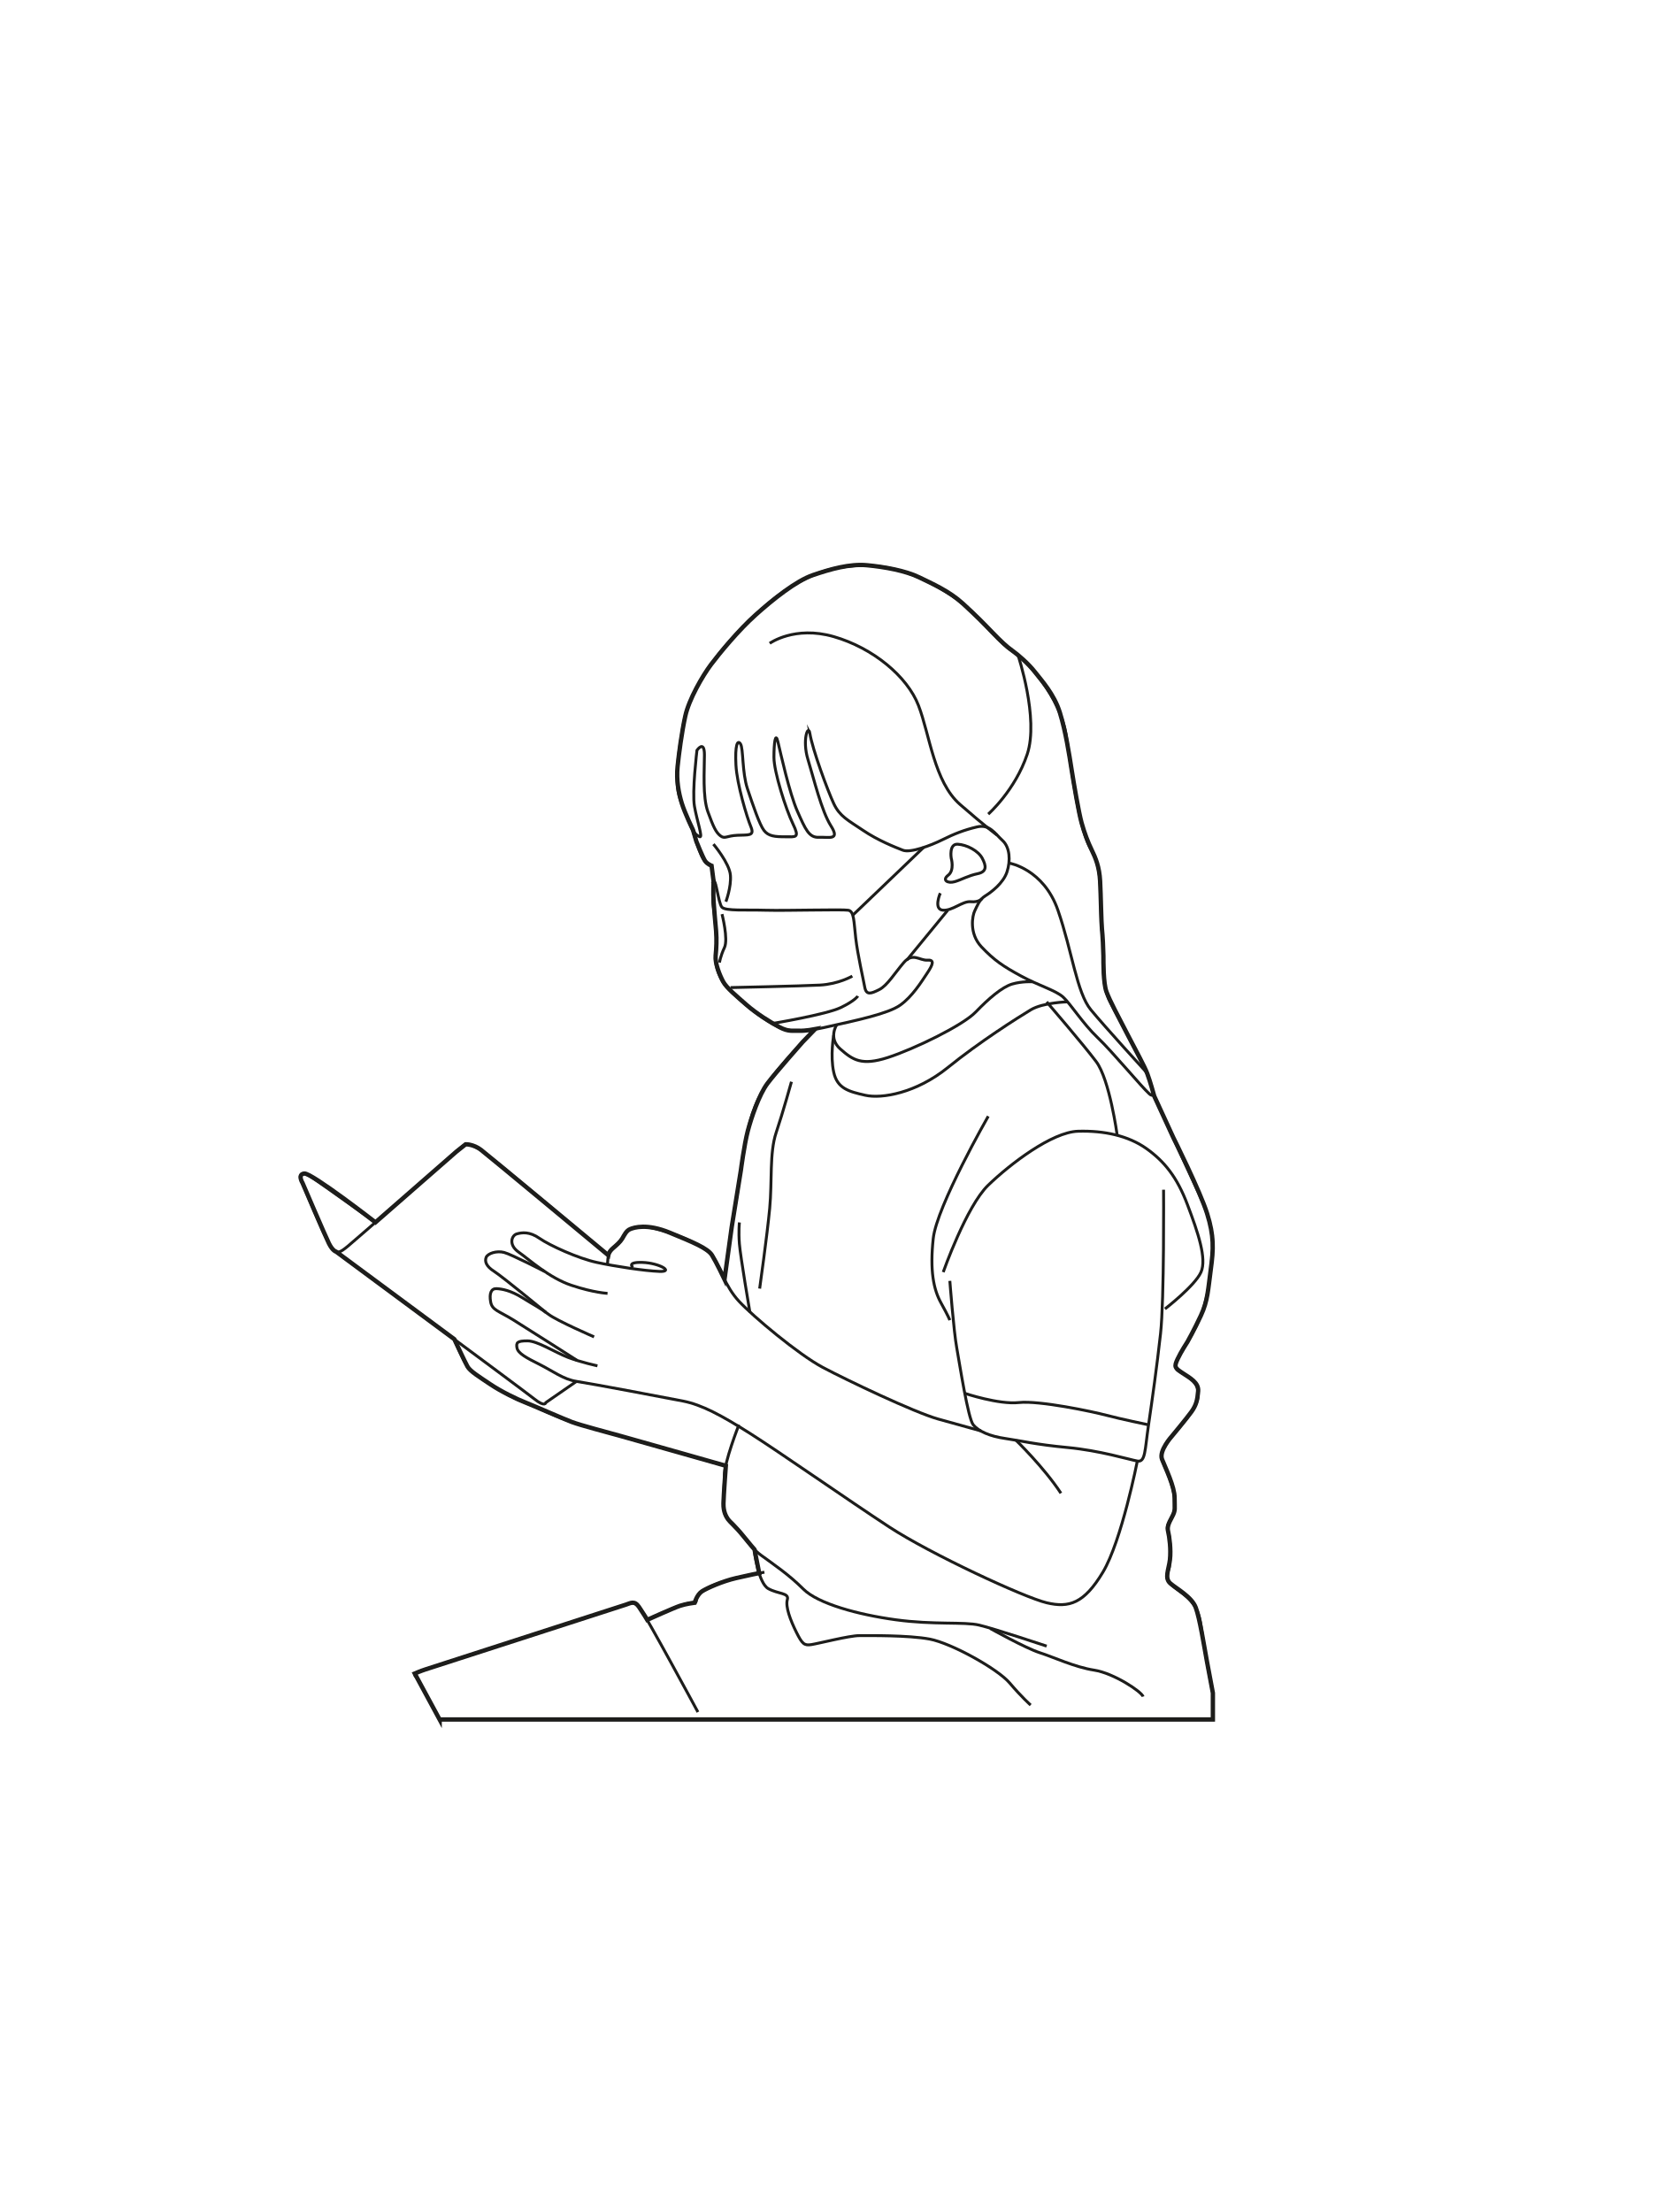
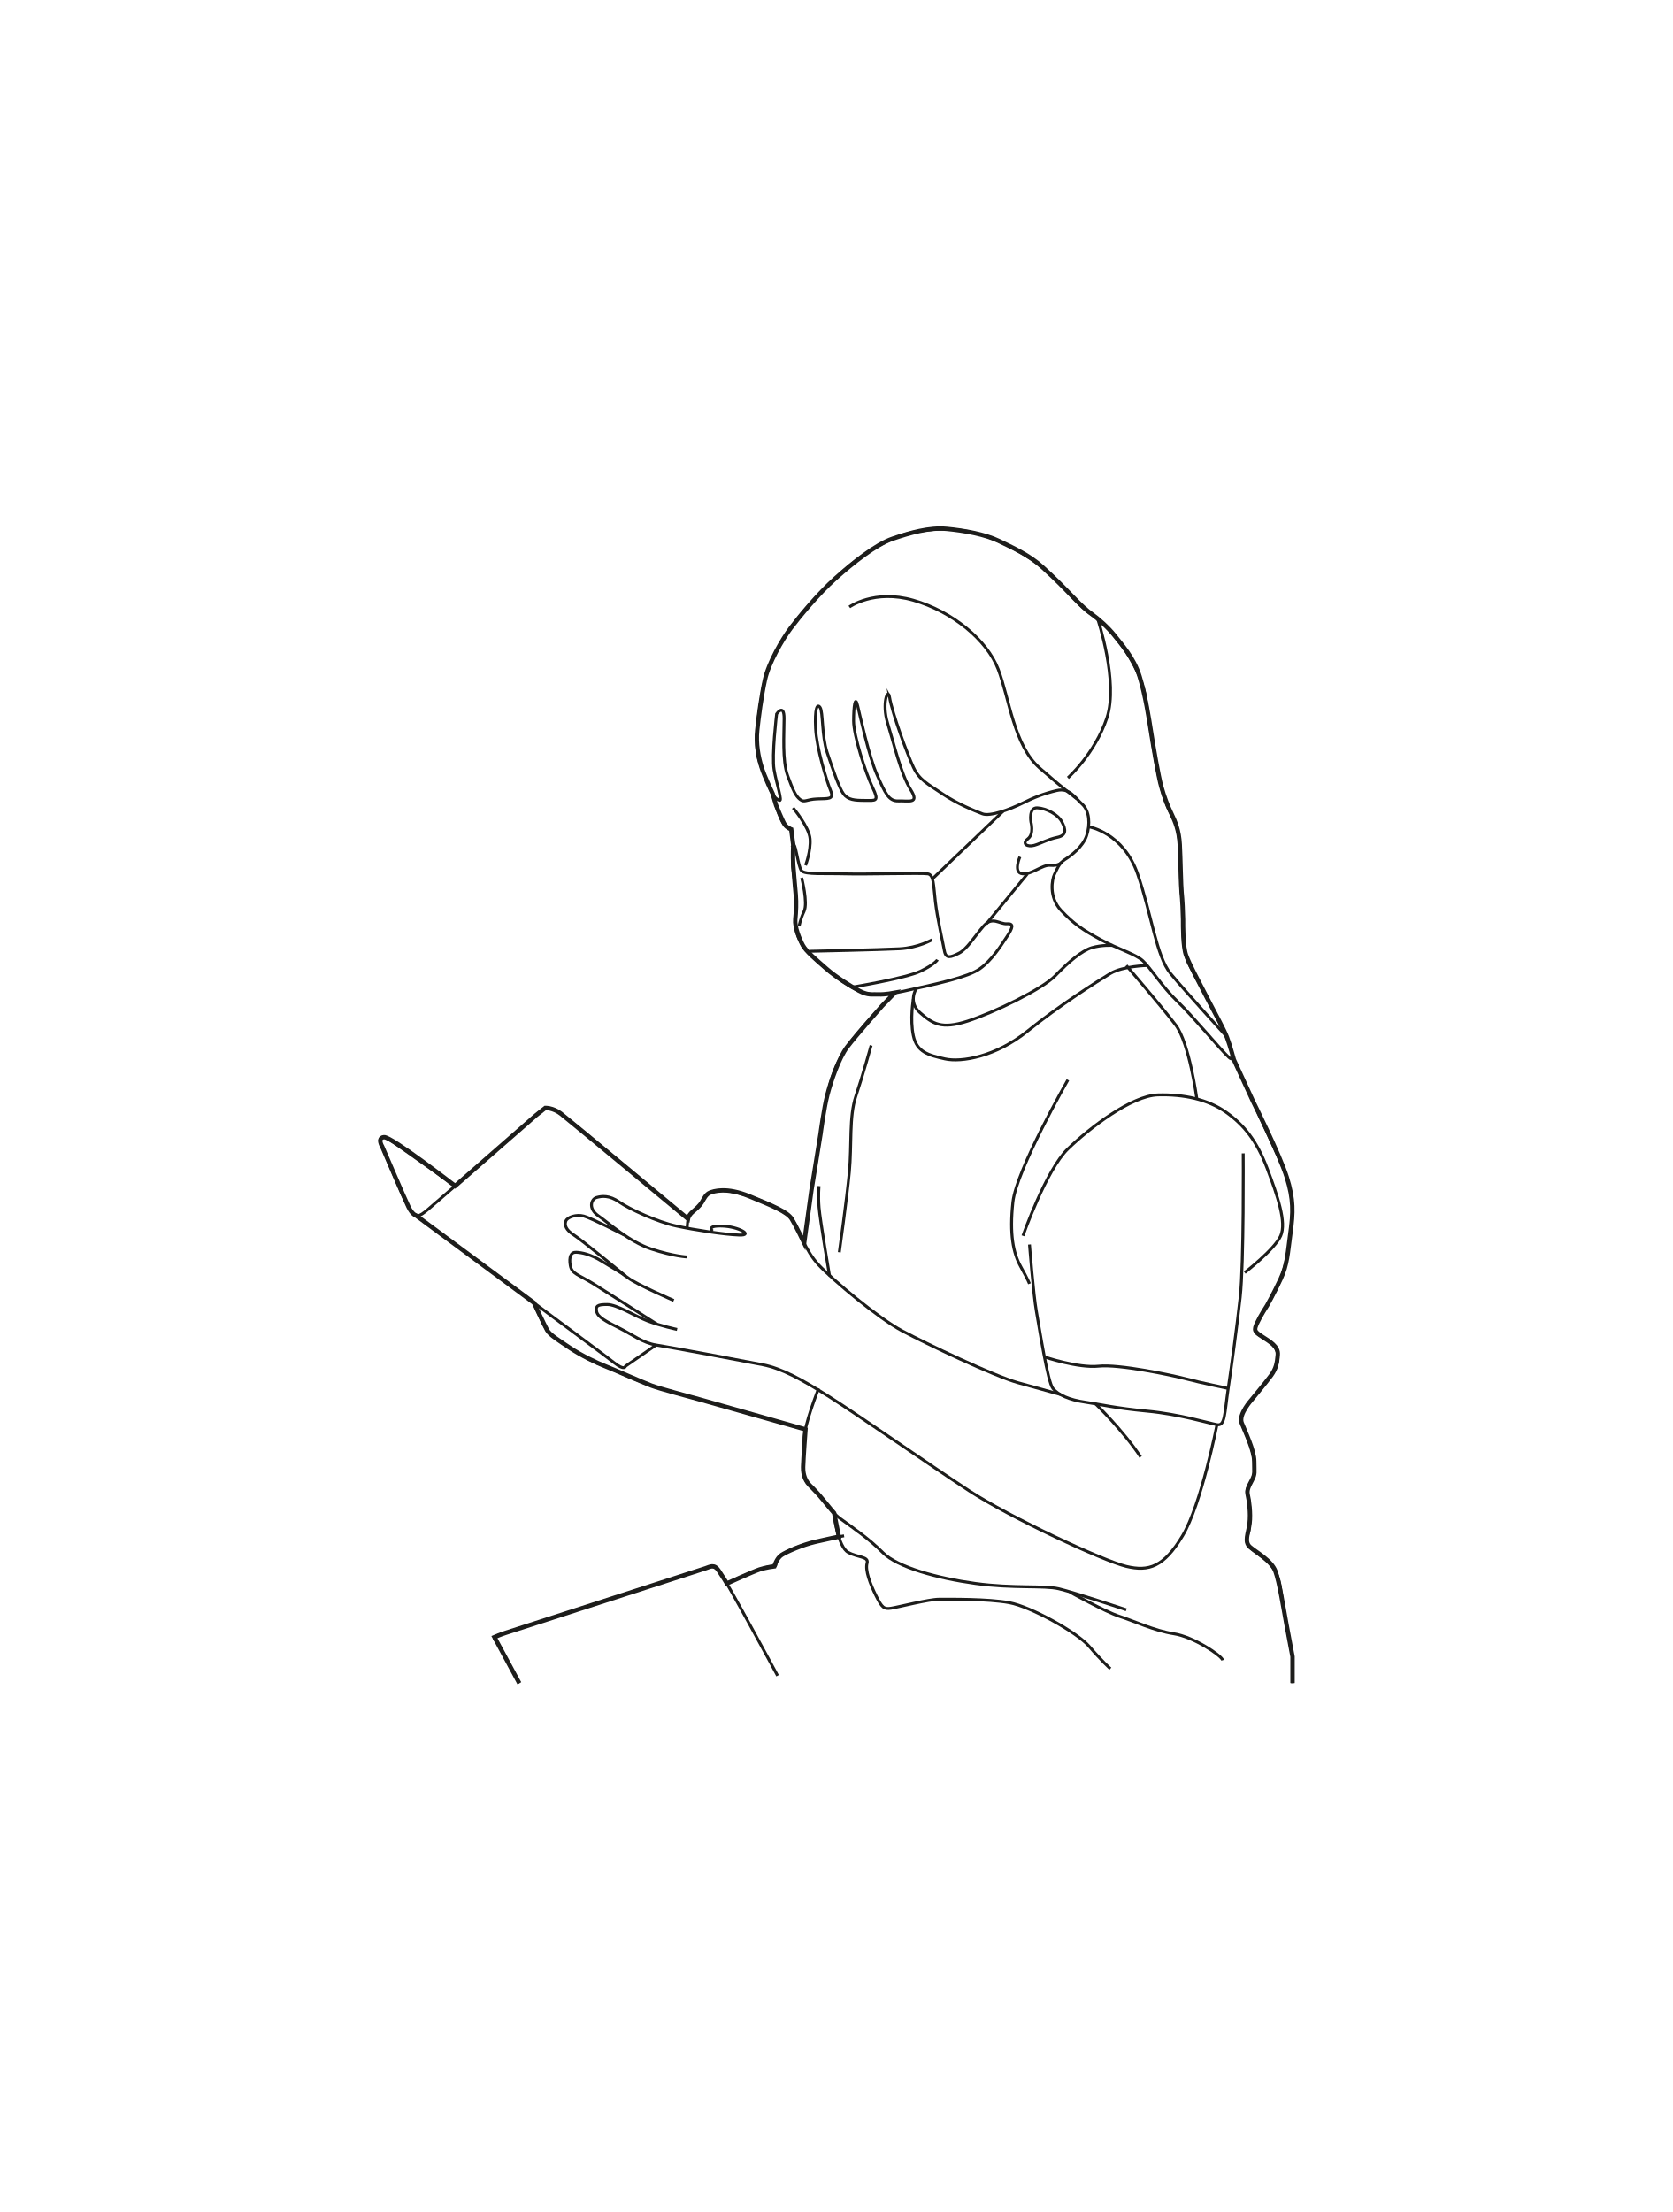
<svg xmlns="http://www.w3.org/2000/svg" id="Kids" viewBox="0 0 288.26 381.24">
  <defs>
    <style>
      .cls-1 {
        stroke-width: .75px;
      }

      .cls-1, .cls-2 {
        fill: none;
        stroke: #1d1d1b;
        stroke-miterlimit: 10;
      }

      .cls-2 {
        stroke-width: .5px;
      }
    </style>
  </defs>
  <g>
-     <path class="cls-2" d="m139.59,126.38c.45,2.81,3.1,9.95,4.13,12.14s2.45,2.84,5.04,4.59c2.58,1.75,5.55,2.91,6.85,3.42s4.78-.78,6.85-1.81c2.07-1.03,3.75-1.68,5.94-2.2,2.2-.52,3.1,1.16,4.39,2.33s1.42,3.49.78,5.43-2.71,3.49-3.75,4.13-1.42,1.81-1.81,2.58-1.03,3.88,1.16,6.2,3.75,3.36,6.85,5.04,5.94,2.45,7.23,3.62,3.36,4.52,5.94,6.98,7.49,8.4,8.91,9.69.13-2.71-1.29-5.43-3.62-6.98-5.43-10.33-.9-8.27-1.42-12.14.39-10.72-1.81-14.08c-2.2-3.36-3.36-13.43-4.39-19.89s-6.85-13.05-9.3-14.47-5.94-6.72-10.85-9.82-10.85-5.94-19.12-4.52-14.85,8.78-14.85,8.78c0,0-10.2,8.78-11.88,18.34-1.68,9.56-1.16,11.37,0,14.21s1.52,4.47,2.84,5.04c.61.27-.47-2.76-.9-5.25-.43-2.5.43-9.64.43-9.64,0,0,1.29-1.89,1.29.78s-.34,7.23.6,9.82,1.38,3.53,2.15,4.13,1.03,0,2.93-.09,3.01.17,2.33-1.46-2.41-7.32-2.58-10.68.26-4.39.78-3.62.26,4.91,1.21,7.75c.95,2.84,2.07,6.16,2.84,7.17s1.89,1.1,3.7,1.1,2.5.26,1.29-2.24-3.27-8.96-3.27-11.45.26-4.48.69-2.67,1.98,8.87,3.36,11.97,1.98,4.56,3.7,4.48,3.7.6,2.07-1.98-2.93-8.09-3.96-11.45c-1.03-3.36.07-6.18.34-4.48Z" />
-     <path class="cls-2" d="m163.96,147.91s-.43-2.5,1.12-2.41,3.53,1.12,4.22,2.41.86,2.33-.78,2.67-2.76,1.03-3.96,1.38-2.24-.26-1.12-1.12.52-2.93.52-2.93Z" />
-     <path class="cls-2" d="m162.07,153.94s-1.21,2.76.43,2.93,3.4-1.6,4.82-1.46,1.95-.54,1.95-.54" />
-     <line class="cls-2" x1="159.19" y1="146.06" x2="146.91" y2="157.81" />
-     <line class="cls-2" x1="163.36" y1="156.88" x2="156.3" y2="165.48" />
-     <path class="cls-2" d="m119.43,143.11s1.13,4.37,2.08,5.32,1.12,0,1.29,1.89.6,2.33.6,2.33" />
-     <path class="cls-2" d="m122.97,145.49s2.76,3.27,2.93,5.34-.78,4.57-.78,4.57" />
-     <path class="cls-2" d="m122.97,151.94s-.26,2.77,0,4.41.69,6.03.43,7.58.02,3.25,1.04,5.03,5.76,5.74,7.91,7.03c2.15,1.29,3.79,2.41,9.64,1.12s11.11-2.41,13.18-3.88,3.62-3.96,4.65-5.51,1.29-2.33,0-2.24-2.5-1.38-4.05.43-2.84,3.96-4.22,4.65-2.24,1.03-2.5-.43-1.21-5.51-1.55-8.44c-.34-2.93-.26-4.63-1.29-4.81s-10.76.1-14.21,0-6.95.16-7.57-.53-1.04-5.2-1.47-4.41Z" />
-     <path class="cls-2" d="m124.45,157.55s1.11,4.31.42,5.77-.86,2.58-.86,2.58" />
-     <path class="cls-2" d="m125.92,170.21s12.12-.26,15.39-.43c3.27-.17,5.6-1.55,5.6-1.55" />
-     <path class="cls-2" d="m133.08,176.41s9.35-1.55,11.85-2.76,2.93-1.98,2.93-1.98" />
-     <path class="cls-2" d="m144.23,176.61s-1.54,2.3.62,4.19c2.15,1.89,3.66,2.93,8.2,1.46s12.89-5.51,15.13-7.84,4.56-4.31,6.29-4.82,3.55-.39,3.55-.39" />
-     <path class="cls-2" d="m140.47,177.4s-4.69,4.7-7.39,8.23c-2.7,3.53-3.65,6.54-4.42,10.33-.78,3.79-1.38,9.04-2.07,12.66s-1.72,12.14-1.72,12.14" />
-     <path class="cls-2" d="m129.26,226.19s-1.64-9.64-1.81-11.8,0-3.7,0-3.7" />
-     <path class="cls-2" d="m120.3,295.08s-8.96-16.62-9.99-17.91-1.64-.86-1.64-.86c0,0-35.22,11.37-36.51,11.8s-.34.95-.34.95l3.96,7.32h133.26v-4.56s-1.5-7.66-1.93-11.02c-.43-3.36-1.12-4.65-4.13-6.8-3.01-2.15-1.46-2.67-1.38-4.22s.26-4.39-.26-5.77.6-1.72,1.03-3.53-.17-4.39-1.29-6.98-1.29-2.67.09-4.82c1.38-2.15,4.99-5.34,5.34-7.92.34-2.58-1.81-3.53-3.36-4.48s.69-3.1,3.01-7.66c2.33-4.56,2.41-9.3,2.76-12.06s.09-5.68-2.24-10.76c-2.33-5.08-7.96-17.3-7.96-17.3" />
-     <path class="cls-2" d="m131.76,270.97s-6.89,1.12-9.9,2.76c-3.01,1.64-1.03,2.62-2.5,2.51s-7.81,2.94-7.81,2.94" />
-     <path class="cls-2" d="m130.03,267.44s.69,5.43,2.41,6.37c1.72.95,3.62.69,3.27,1.89s.52,3.53,1.55,5.6,1.38,2.33,2.58,2.15,6.54-1.55,8.27-1.55,8.44-.09,12.14.6,11.71,5.12,13.78,7.56,3.62,3.81,3.62,3.81" />
-     <path class="cls-2" d="m197.03,292.41c-.26-.86-5.08-4.05-8.44-4.56-3.36-.52-6.98-2.24-9.39-3.01s-8.53-4.18-8.53-4.18" />
-     <path class="cls-2" d="m180.41,283.71s-9.04-3.01-11.63-3.62-7.84-.02-14.38-.92c-6.54-.89-13.43-2.79-15.93-5.29s-5.08-4.22-7.32-5.86-3.7-4.65-5.43-5.94c-1.72-1.29-.78-5.34-.86-7.66s2.51-8.87,2.51-8.87" />
-     <path class="cls-2" d="m184.02,172.67s-4.21.09-6.36,1.38-8.87,5.55-14.3,9.95c-5.43,4.39-11.37,5.41-14.21,4.77-2.84-.64-4.84-1.15-5.45-4-.62-2.84,0-6.33,0-6.33" />
-     <path class="cls-2" d="m136.42,186.44s-1.47,5.3-2.64,8.78-.67,8.4-1.11,13.05-1.73,13.82-1.73,13.82" />
-     <path class="cls-2" d="m170.34,192.39s-8.88,15.5-9.48,21.06.05,8.78,1.34,11.11c1.29,2.33,1.52,2.97,1.52,2.97" />
-     <path class="cls-2" d="m180.41,172.67s6.2,7.2,8.53,10.29,3.62,12.66,3.62,12.66" />
-     <path class="cls-2" d="m162.58,219.25s4-11.37,7.75-14.98c3.75-3.62,10.98-9.17,15.5-9.3,4.52-.13,8.65.78,11.75,2.97,3.1,2.2,5.3,4.91,7.1,9.69,1.81,4.78,3.36,9.3,2.33,11.63s-6.2,6.33-6.2,6.33" />
-     <path class="cls-2" d="m200.56,205.05s.13,18.99-.52,24.8-1.42,11.28-2.07,15.72c-.65,4.43-.52,6.5-1.94,6.24s-6.48-1.81-12.02-2.33c-5.55-.52-8-1.16-10.71-1.55s-4.65-1.25-5.55-2.37-2.33-10.42-2.84-13.26c-.52-2.84-1.19-11.54-1.19-11.54" />
-     <path class="cls-2" d="m104.72,217.95s0-1.92.52-2.44,1.55-1.12,2.24-2.41,1.55-1.72,3.62-1.64,5.6,1.46,5.6,1.46c0,0,4.94,1.81,6.17,3.62s2.11,5.17,4.52,7.75c2.4,2.58,10.27,9.17,14.41,11.37,4.14,2.2,15.77,7.75,19.9,8.91s7.38,2.05,7.38,2.05" />
-     <path class="cls-2" d="m175.11,248.22s4.79,4.62,7.76,9.14" />
-     <path class="cls-2" d="m196.04,251.81s-2.71,13.78-5.94,19.16c-3.23,5.38-5.81,6.19-9.69,5.27s-20.02-8.41-27.13-13.06c-7.1-4.65-19.12-13.05-24.03-16.15s-8.27-4.91-11.5-5.55-16.15-3.06-18.39-3.4-4.13-1.81-6.37-2.93-3.7-1.89-3.88-2.84.09-1.21,1.81-1.21,4.74,1.98,6.98,2.84,5.08,1.46,5.08,1.46" />
-     <path class="cls-2" d="m109.11,218.44s-1.21-.95,1.64-.86,5.51,1.64,2.93,1.55-7.66-.87-10.85-1.56-8.09-2.92-9.82-4.13-3.02-1.03-3.92-.78-1.5,1.88.3,3.14,5.25,4.44,9.13,5.73,6.2,1.38,6.2,1.38" />
-     <path class="cls-2" d="m99.49,234.48s-8.38-5.36-10.96-6.96-3.7-1.68-3.96-3.14.09-2.33,1.03-2.28,2.41.3,4.48,1.59c2.07,1.29,3.01,1.72,4.48,2.84s7.84,3.88,7.84,3.88" />
-     <path class="cls-2" d="m93.84,219.12s-5.66-2.92-6.95-3.26-2.84.17-3.1.86,0,1.53,1.38,2.4c1.38.87,8.92,7.07,8.92,7.07" />
-     <path class="cls-2" d="m104.83,216.36s-21.17-17.9-22.33-18.42-1.81-1.29-3.23,0-17.7,15.5-19.25,16.79c-1.55,1.29-2.07,1.55-3.1,0s-5.17-11.75-5.17-11.75c0,0-.13-1.42,1.68-.26s11.27,7.97,11.27,7.97" />
-     <path class="cls-2" d="m99.38,238.07l-5.29,3.66s-.1.9-2.03-.65c-1.94-1.55-34.13-25.34-34.13-25.34" />
-     <path class="cls-2" d="m125.09,252.64s-21.41-6.08-25.03-7.07-8.27-3.44-10.2-4.09-8.4-4.52-9.3-5.94-2.27-4.71-2.27-4.71" />
-     <path class="cls-2" d="m166.29,240.14s5.85,1.97,9.34,1.59,12.66,1.55,15.11,2.2,7.23,1.64,7.23,1.64" />
-     <path class="cls-2" d="m132.67,110.88s4.28-3.1,11.03-1.16c6.75,1.94,12.69,6.85,14.62,11.88,1.94,5.04,2.7,13.16,7.16,17.05s6.4,5.29,6.4,5.29" />
-     <path class="cls-2" d="m175.46,112.87s3.66,10.92,1.6,17.12-6.72,10.33-6.72,10.33" />
-     <path class="cls-2" d="m174.01,148.77s5.88,1.01,8.34,8.1,3.23,14.2,5.68,17.17,9.62,10.82,9.62,10.82" />
+     <path class="cls-2" d="m153.32,120.11c.45,2.81,3.1,9.95,4.13,12.14,1.03,2.2,2.45,2.84,5.04,4.59,2.58,1.75,5.55,2.91,6.85,3.42s4.78-.78,6.85-1.81c2.07-1.03,3.75-1.68,5.94-2.2,2.2-.52,3.1,1.16,4.39,2.33s1.42,3.49.78,5.43-2.71,3.49-3.75,4.13-1.42,1.81-1.81,2.58-1.03,3.88,1.16,6.2c2.2,2.33,3.75,3.36,6.85,5.04s5.94,2.45,7.23,3.62,3.36,4.52,5.94,6.98c2.58,2.45,7.49,8.4,8.91,9.69s.13-2.71-1.29-5.43-3.62-6.98-5.43-10.33-.9-8.27-1.42-12.14.39-10.72-1.81-14.08c-2.2-3.36-3.36-13.43-4.39-19.89-1.03-6.46-6.85-13.05-9.3-14.47s-5.94-6.72-10.85-9.82c-4.91-3.1-10.85-5.94-19.12-4.52s-14.85,8.78-14.85,8.78c0,0-10.2,8.78-11.88,18.34-1.68,9.56-1.16,11.37,0,14.21,1.16,2.84,1.52,4.47,2.84,5.04.61.27-.47-2.76-.9-5.25s.43-9.64.43-9.64c0,0,1.29-1.89,1.29.78s-.34,7.23.6,9.82c.95,2.58,1.38,3.53,2.15,4.13s1.03,0,2.93-.09,3.01.17,2.33-1.46-2.41-7.32-2.58-10.68.26-4.39.78-3.62.26,4.91,1.21,7.75,2.07,6.16,2.84,7.17c.78,1.01,1.89,1.1,3.7,1.1s2.5.26,1.29-2.24c-1.21-2.5-3.27-8.96-3.27-11.45s.26-4.48.69-2.67,1.98,8.87,3.36,11.97,1.98,4.56,3.7,4.48,3.7.6,2.07-1.98c-1.64-2.58-2.93-8.09-3.96-11.45-1.03-3.36.07-6.18.34-4.48Z" />
+     <path class="cls-2" d="m177.69,141.64s-.43-2.5,1.12-2.41,3.53,1.12,4.22,2.41c.69,1.29.86,2.33-.78,2.67s-2.76,1.03-3.96,1.38-2.24-.26-1.12-1.12.52-2.93.52-2.93Z" />
+     <path class="cls-2" d="m175.8,147.67s-1.21,2.76.43,2.93,3.4-1.6,4.82-1.46,1.95-.54,1.95-.54" />
+     <line class="cls-2" x1="172.92" y1="139.8" x2="160.64" y2="151.55" />
+     <line class="cls-2" x1="177.09" y1="150.61" x2="170.03" y2="159.21" />
+     <path class="cls-2" d="m133.16,136.84s1.13,4.37,2.08,5.32,1.12,0,1.29,1.89c.17,1.89.6,2.33.6,2.33" />
+     <path class="cls-2" d="m136.7,139.23s2.76,3.27,2.93,5.34c.17,2.07-.78,4.57-.78,4.57" />
+     <path class="cls-2" d="m136.7,145.67s-.26,2.77,0,4.41c.26,1.64.69,6.03.43,7.58-.26,1.55.02,3.25,1.04,5.03s5.76,5.74,7.91,7.03c2.15,1.29,3.79,2.41,9.64,1.12,5.86-1.29,11.11-2.41,13.18-3.88s3.62-3.96,4.65-5.51,1.29-2.33,0-2.24-2.5-1.38-4.05.43c-1.55,1.81-2.84,3.96-4.22,4.65s-2.24,1.03-2.5-.43c-.26-1.46-1.21-5.51-1.55-8.44s-.26-4.63-1.29-4.81-10.76.1-14.21,0-6.95.16-7.57-.53-1.04-5.2-1.47-4.41Z" />
+     <path class="cls-2" d="m138.18,151.29s1.11,4.31.42,5.77c-.69,1.46-.86,2.58-.86,2.58" />
+     <path class="cls-2" d="m139.65,163.95s12.12-.26,15.39-.43c3.27-.17,5.6-1.55,5.6-1.55" />
+     <path class="cls-2" d="m146.81,170.15s9.35-1.55,11.85-2.76c2.5-1.21,2.93-1.98,2.93-1.98" />
+     <path class="cls-2" d="m157.96,170.34s-1.54,2.3.62,4.19c2.15,1.89,3.66,2.93,8.2,1.46s12.89-5.51,15.13-7.84c2.24-2.33,4.56-4.31,6.29-4.82s3.55-.39,3.55-.39" />
+     <path class="cls-2" d="m154.2,171.13s-4.69,4.7-7.39,8.23c-2.7,3.53-3.65,6.54-4.42,10.33-.78,3.79-1.38,9.04-2.07,12.66-.69,3.62-1.72,12.14-1.72,12.14" />
+     <path class="cls-2" d="m142.99,219.92s-1.64-9.64-1.81-11.8c-.17-2.15,0-3.7,0-3.7" />
+     <path class="cls-2" d="m222.77,290.1v-4.56s-1.5-7.66-1.93-11.02-1.12-4.65-4.13-6.8c-3.01-2.15-1.46-2.67-1.38-4.22.09-1.55.26-4.39-.26-5.77s.6-1.72,1.03-3.53-.17-4.39-1.29-6.98c-1.12-2.58-1.29-2.67.09-4.82s4.99-5.34,5.34-7.92-1.81-3.53-3.36-4.48.69-3.1,3.01-7.66,2.41-9.3,2.76-12.06c.34-2.76.09-5.68-2.24-10.76-2.33-5.08-7.96-17.3-7.96-17.3" />
+     <path class="cls-2" d="m134.03,288.81s-8.96-16.62-9.99-17.91-1.64-.86-1.64-.86c0,0-35.22,11.37-36.51,11.8s-.34.95-.34.95l3.96,7.32" />
+     <path class="cls-2" d="m145.49,264.7s-6.89,1.12-9.9,2.76c-3.01,1.64-1.03,2.62-2.5,2.51s-7.81,2.94-7.81,2.94" />
+     <path class="cls-2" d="m143.77,261.17s.69,5.43,2.41,6.37,3.62.69,3.27,1.89c-.34,1.21.52,3.53,1.55,5.6,1.03,2.07,1.38,2.33,2.58,2.15s6.54-1.55,8.27-1.55,8.44-.09,12.14.6,11.71,5.12,13.78,7.56c2.07,2.43,3.62,3.81,3.62,3.81" />
+     <path class="cls-2" d="m210.76,286.14c-.26-.86-5.08-4.05-8.44-4.56-3.36-.52-6.98-2.24-9.39-3.01s-8.53-4.18-8.53-4.18" />
+     <path class="cls-2" d="m194.14,277.45s-9.04-3.01-11.63-3.62-7.84-.02-14.38-.92-13.43-2.79-15.93-5.29-5.08-4.22-7.32-5.86-3.7-4.65-5.43-5.94-.78-5.34-.86-7.66,2.51-8.87,2.51-8.87" />
+     <path class="cls-2" d="m197.75,166.4s-4.21.09-6.36,1.38c-2.15,1.29-8.87,5.55-14.3,9.95-5.43,4.39-11.37,5.41-14.21,4.77s-4.84-1.15-5.45-4,0-6.33,0-6.33" />
+     <path class="cls-2" d="m150.15,180.18s-1.47,5.3-2.64,8.78-.67,8.4-1.11,13.05-1.73,13.82-1.73,13.82" />
+     <path class="cls-2" d="m184.07,186.12s-8.88,15.5-9.48,21.06c-.6,5.55.05,8.78,1.34,11.11,1.29,2.33,1.52,2.97,1.52,2.97" />
+     <path class="cls-2" d="m194.14,166.4s6.2,7.2,8.53,10.29c2.33,3.1,3.62,12.66,3.62,12.66" />
+     <path class="cls-2" d="m176.32,212.99s4-11.37,7.75-14.98c3.75-3.62,10.98-9.17,15.5-9.3,4.52-.13,8.65.78,11.75,2.97,3.1,2.2,5.3,4.91,7.1,9.69,1.81,4.78,3.36,9.3,2.33,11.63-1.03,2.33-6.2,6.33-6.2,6.33" />
+     <path class="cls-2" d="m214.29,198.78s.13,18.99-.52,24.8c-.65,5.81-1.42,11.28-2.07,15.72s-.52,6.5-1.94,6.24-6.48-1.81-12.02-2.33c-5.55-.52-8-1.16-10.71-1.55s-4.65-1.25-5.55-2.37-2.33-10.42-2.84-13.26-1.19-11.54-1.19-11.54" />
+     <path class="cls-2" d="m118.45,211.68s0-1.92.52-2.44,1.55-1.12,2.24-2.41c.69-1.29,1.55-1.72,3.62-1.64s5.6,1.46,5.6,1.46c0,0,4.94,1.81,6.17,3.62s2.11,5.17,4.52,7.75,10.27,9.17,14.41,11.37c4.14,2.2,15.77,7.75,19.9,8.91s7.38,2.05,7.38,2.05" />
+     <path class="cls-2" d="m188.84,241.96s4.79,4.62,7.76,9.14" />
+     <path class="cls-2" d="m209.77,245.54s-2.71,13.78-5.94,19.16c-3.23,5.38-5.81,6.19-9.69,5.27-3.88-.92-20.02-8.41-27.13-13.06-7.1-4.65-19.12-13.05-24.03-16.15s-8.27-4.91-11.5-5.55-16.15-3.06-18.39-3.4-4.13-1.81-6.37-2.93-3.7-1.89-3.88-2.84c-.17-.95.09-1.21,1.81-1.21s4.74,1.98,6.98,2.84,5.08,1.46,5.08,1.46" />
+     <path class="cls-2" d="m122.84,212.17s-1.21-.95,1.64-.86,5.51,1.64,2.93,1.55c-2.58-.09-7.66-.87-10.85-1.56-3.19-.68-8.09-2.92-9.82-4.13s-3.02-1.03-3.92-.78c-.9.26-1.5,1.88.3,3.14,1.81,1.25,5.25,4.44,9.13,5.73s6.2,1.38,6.2,1.38" />
+     <path class="cls-2" d="m113.22,228.21s-8.38-5.36-10.96-6.96-3.7-1.68-3.96-3.14c-.26-1.46.09-2.33,1.03-2.28s2.41.3,4.48,1.59c2.07,1.29,3.01,1.72,4.48,2.84,1.46,1.12,7.84,3.88,7.84,3.88" />
+     <path class="cls-2" d="m107.58,212.85s-5.66-2.92-6.95-3.26-2.84.17-3.1.86,0,1.53,1.38,2.4c1.38.87,8.92,7.07,8.92,7.07" />
+     <path class="cls-2" d="m118.56,210.09s-21.17-17.9-22.33-18.42-1.81-1.29-3.23,0-17.7,15.5-19.25,16.79c-1.55,1.29-2.07,1.55-3.1,0-1.03-1.55-5.17-11.75-5.17-11.75,0,0-.13-1.42,1.68-.26s11.27,7.97,11.27,7.97" />
+     <path class="cls-2" d="m113.11,231.8l-5.29,3.66s-.1.9-2.03-.65-34.13-25.34-34.13-25.34" />
+     <path class="cls-2" d="m138.82,246.37s-21.41-6.08-25.03-7.07-8.27-3.44-10.2-4.09-8.4-4.52-9.3-5.94c-.9-1.42-2.27-4.71-2.27-4.71" />
+     <path class="cls-2" d="m180.03,233.87s5.85,1.97,9.34,1.59,12.66,1.55,15.11,2.2,7.23,1.64,7.23,1.64" />
+     <path class="cls-2" d="m146.4,104.61s4.28-3.1,11.03-1.16,12.69,6.85,14.62,11.88,2.7,13.16,7.16,17.05,6.4,5.29,6.4,5.29" />
+     <path class="cls-2" d="m189.19,106.61s3.66,10.92,1.6,17.12c-2.07,6.2-6.72,10.33-6.72,10.33" />
+     <path class="cls-2" d="m187.74,142.51s5.88,1.01,8.34,8.1c2.45,7.09,3.23,14.2,5.68,17.17,2.45,2.97,9.62,10.82,9.62,10.82" />
  </g>
-   <path class="cls-1" d="m75.78,296.37l-3.96-7.32-.33-.62s1.16-.49,1.86-.71,33.74-10.9,34.54-11.16,1.47-.75,2.24.38,1.43,2.24,1.43,2.24c0,0,4.59-2.07,5.65-2.42s2.52-.53,2.52-.53c0,0,.42-1.42,1.28-1.97s3.51-1.73,5.85-2.27,4-.87,4-.87l-.81-4.07s-.86-.98-2.02-2.42-2.25-2.35-2.55-2.79-.81-1.26-.78-2.71.41-6.5.41-6.5c0,0-4.6-1.31-7.68-2.18s-8.32-2.36-10.47-2.96-6.86-1.83-8.4-2.41-6.66-2.84-8-3.36-4.12-1.84-6.06-3.15-3.45-2.22-3.92-3.05-2.27-4.71-2.27-4.71l-20.37-15.08s-.59-.11-1.24-1.42-4.55-10.42-4.55-10.42c0,0-.93-1.49.31-1.63s12.26,8.41,12.26,8.41l13.95-12.19,1.59-1.26s1.34-.04,2.65.96,21.94,18.16,21.94,18.16c0,0,.11-.61.77-1.18s1.29-1.11,1.64-1.7.7-1.37,1.37-1.63,2.84-1.01,6.83.63,6.53,2.68,7.27,3.88,2.15,4.15,2.15,4.15l1.25-9.06,1.57-9.72s.58-4.44,1.19-6.77,1.96-6.29,3.38-8.19,6.08-7.16,6.08-7.16l2.14-2.21s-1.66.32-2.78.27-1.78.21-3.33-.61-4.04-2.38-5.73-3.87-3.42-2.91-4-3.98-1.43-3.17-1.3-4.46.2-2.82.08-4.27-.33-3.49-.43-5.08,0-3.47,0-3.47l-.35-2.7s-.72-.26-1.11-.82-1.51-3.37-1.51-3.37l-.57-1.95s-1.39-2.86-1.93-4.59-.98-4.03-.74-6.34.7-5.83,1.33-8.72c.63-2.89,2.98-6.95,4.43-8.88s4.78-5.97,7.72-8.59,6.92-5.84,9.9-6.85,6.28-1.96,9.28-1.68,6.66.95,8.96,2.07,5.19,2.38,7.54,4.52,3.72,3.56,5.15,5.04,2.4,2.39,3.39,3.09,2.79,2.25,3.9,3.68,3.3,3.78,4.3,7.01,1.61,7.22,2,9.7,1.25,7.53,1.74,9.29,1.09,3.33,1.75,4.69,1.31,2.89,1.44,5.31.2,7.21.32,8.3.24,3.49.25,4.61-.03,4.69.53,6.21,2.04,4.29,3.59,7.28,2.95,5.51,3.45,6.84,1.19,3.85,1.19,3.85l3.3,7.17s4.62,9.24,5.82,13.09,1.11,6.1.63,9.6c-.47,3.5-.52,5.42-1.7,7.95s-2.31,4.53-2.31,4.53c0,0-1.13,1.72-1.73,3.02s-.47,1.49.83,2.35,2.86,1.67,2.73,3.15-.3,2.37-1.16,3.56-3.36,4.19-3.36,4.19c0,0-2.29,2.51-1.7,4s2.17,4.73,2.16,6.63.21,2.08-.42,3.26-.89,1.77-.69,2.56.52,3.13.31,4.85-.98,3.17.07,4.08,3.69,2.31,4.38,4.17,1.44,6.63,1.9,9.13,1.05,5.59,1.05,5.59v4.56H75.78Z" />
+   <path class="cls-1" d="m89.51,290.1l-3.96-7.32-.33-.62s1.16-.49,1.86-.71,33.74-10.9,34.54-11.16,1.47-.75,2.24.38,1.43,2.24,1.43,2.24c0,0,4.59-2.07,5.65-2.42s2.52-.53,2.52-.53c0,0,.42-1.42,1.28-1.97s3.51-1.73,5.85-2.27,4-.87,4-.87l-.81-4.07s-.86-.98-2.02-2.42c-1.16-1.44-2.25-2.35-2.55-2.79s-.81-1.26-.78-2.71.41-6.5.41-6.5c0,0-4.6-1.31-7.68-2.18s-8.32-2.36-10.47-2.96-6.86-1.83-8.4-2.41-6.66-2.84-8-3.36-4.12-1.84-6.06-3.15-3.45-2.22-3.92-3.05-2.27-4.71-2.27-4.71l-20.37-15.08s-.59-.11-1.24-1.42-4.55-10.42-4.55-10.42c0,0-.93-1.49.31-1.63s12.26,8.41,12.26,8.41l13.95-12.19,1.59-1.26s1.34-.04,2.65.96,21.94,18.16,21.94,18.16c0,0,.11-.61.77-1.18s1.29-1.11,1.64-1.7.7-1.37,1.37-1.63,2.84-1.01,6.83.63c3.99,1.64,6.53,2.68,7.27,3.88s2.15,4.15,2.15,4.15l1.25-9.06,1.57-9.72s.58-4.44,1.19-6.77c.6-2.33,1.96-6.29,3.38-8.19,1.42-1.9,6.08-7.16,6.08-7.16l2.14-2.21s-1.66.32-2.78.27-1.78.21-3.33-.61-4.04-2.38-5.73-3.87-3.42-2.91-4-3.98-1.43-3.17-1.3-4.46c.13-1.29.2-2.82.08-4.27-.11-1.45-.33-3.49-.43-5.08-.1-1.59,0-3.47,0-3.47l-.35-2.7s-.72-.26-1.11-.82-1.51-3.37-1.51-3.37l-.57-1.95s-1.39-2.86-1.93-4.59-.98-4.03-.74-6.34.7-5.83,1.33-8.72c.63-2.89,2.98-6.95,4.43-8.88,1.45-1.93,4.78-5.97,7.72-8.59,2.94-2.62,6.92-5.84,9.9-6.85s6.28-1.96,9.28-1.68,6.66.95,8.96,2.07c2.3,1.12,5.19,2.38,7.54,4.52,2.35,2.13,3.72,3.56,5.15,5.04s2.4,2.39,3.39,3.09,2.79,2.25,3.9,3.68,3.3,3.78,4.3,7.01,1.61,7.22,2,9.7c.39,2.48,1.25,7.53,1.74,9.29.49,1.76,1.09,3.33,1.75,4.69s1.31,2.89,1.44,5.31.2,7.21.32,8.3.24,3.49.25,4.61c0,1.12-.03,4.69.53,6.21s2.04,4.29,3.59,7.28,2.95,5.51,3.45,6.84c.51,1.33,1.19,3.85,1.19,3.85l3.3,7.17s4.62,9.24,5.82,13.09,1.11,6.1.63,9.6-.52,5.42-1.7,7.95-2.31,4.53-2.31,4.53c0,0-1.13,1.72-1.73,3.02-.6,1.29-.47,1.49.83,2.35s2.86,1.67,2.73,3.15-.3,2.37-1.16,3.56c-.87,1.18-3.36,4.19-3.36,4.19,0,0-2.29,2.51-1.7,4,.59,1.5,2.17,4.73,2.16,6.63-.01,1.9.21,2.08-.42,3.26s-.89,1.77-.69,2.56.52,3.13.31,4.85c-.22,1.72-.98,3.17.07,4.08s3.69,2.31,4.38,4.17,1.44,6.63,1.9,9.13c.46,2.5,1.05,5.59,1.05,5.59v4.56" />
</svg>
